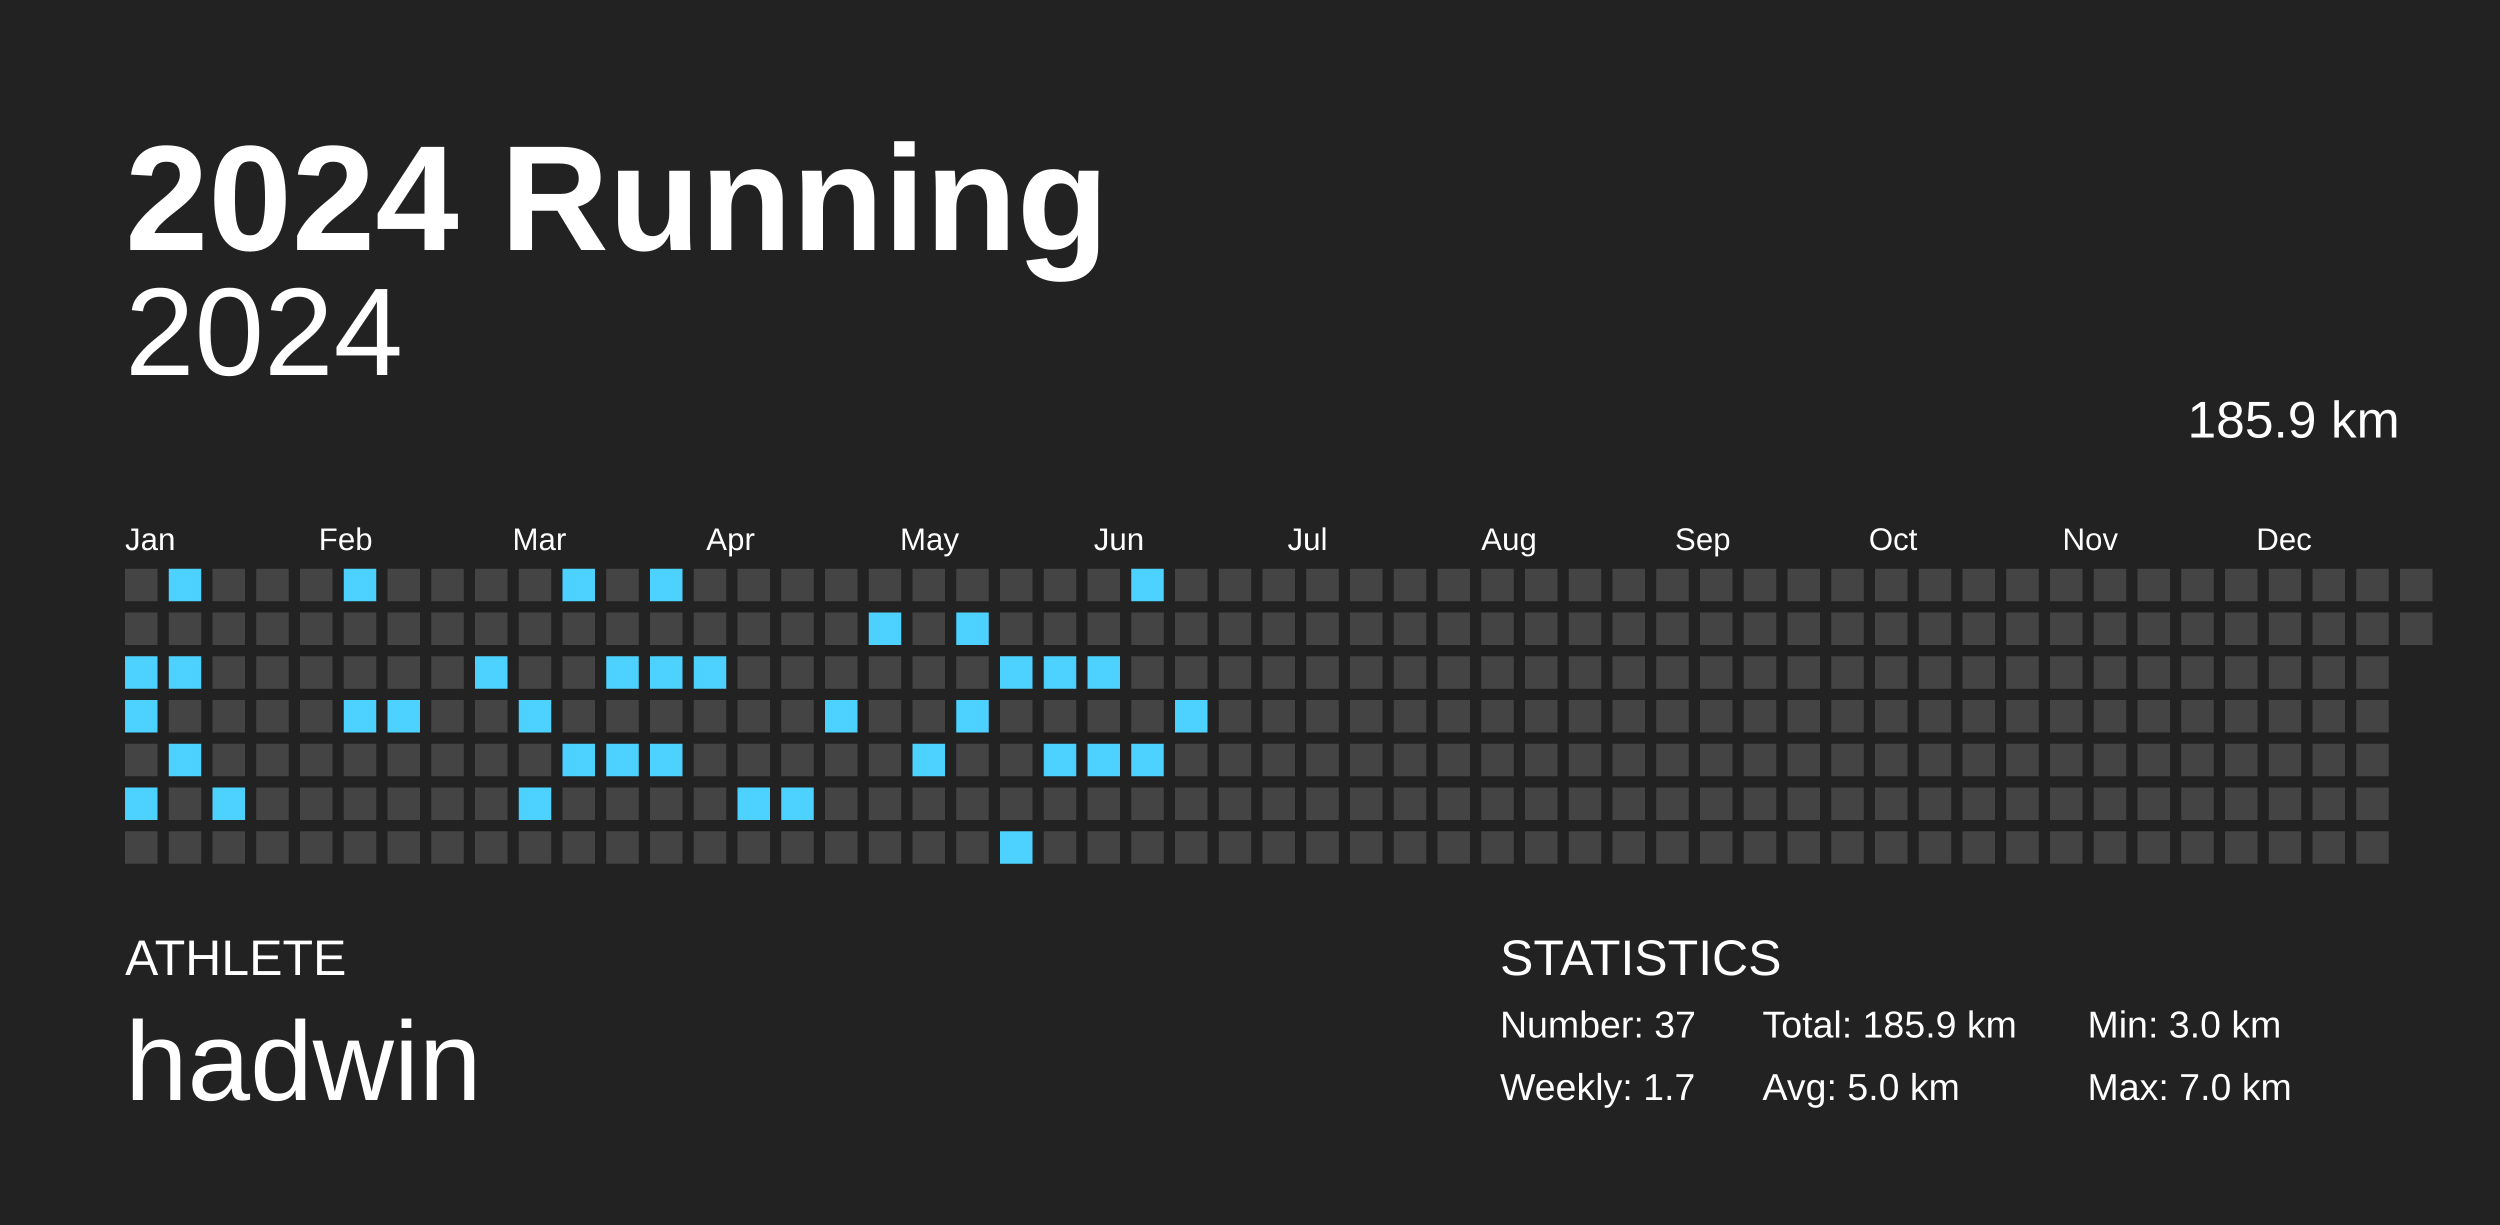
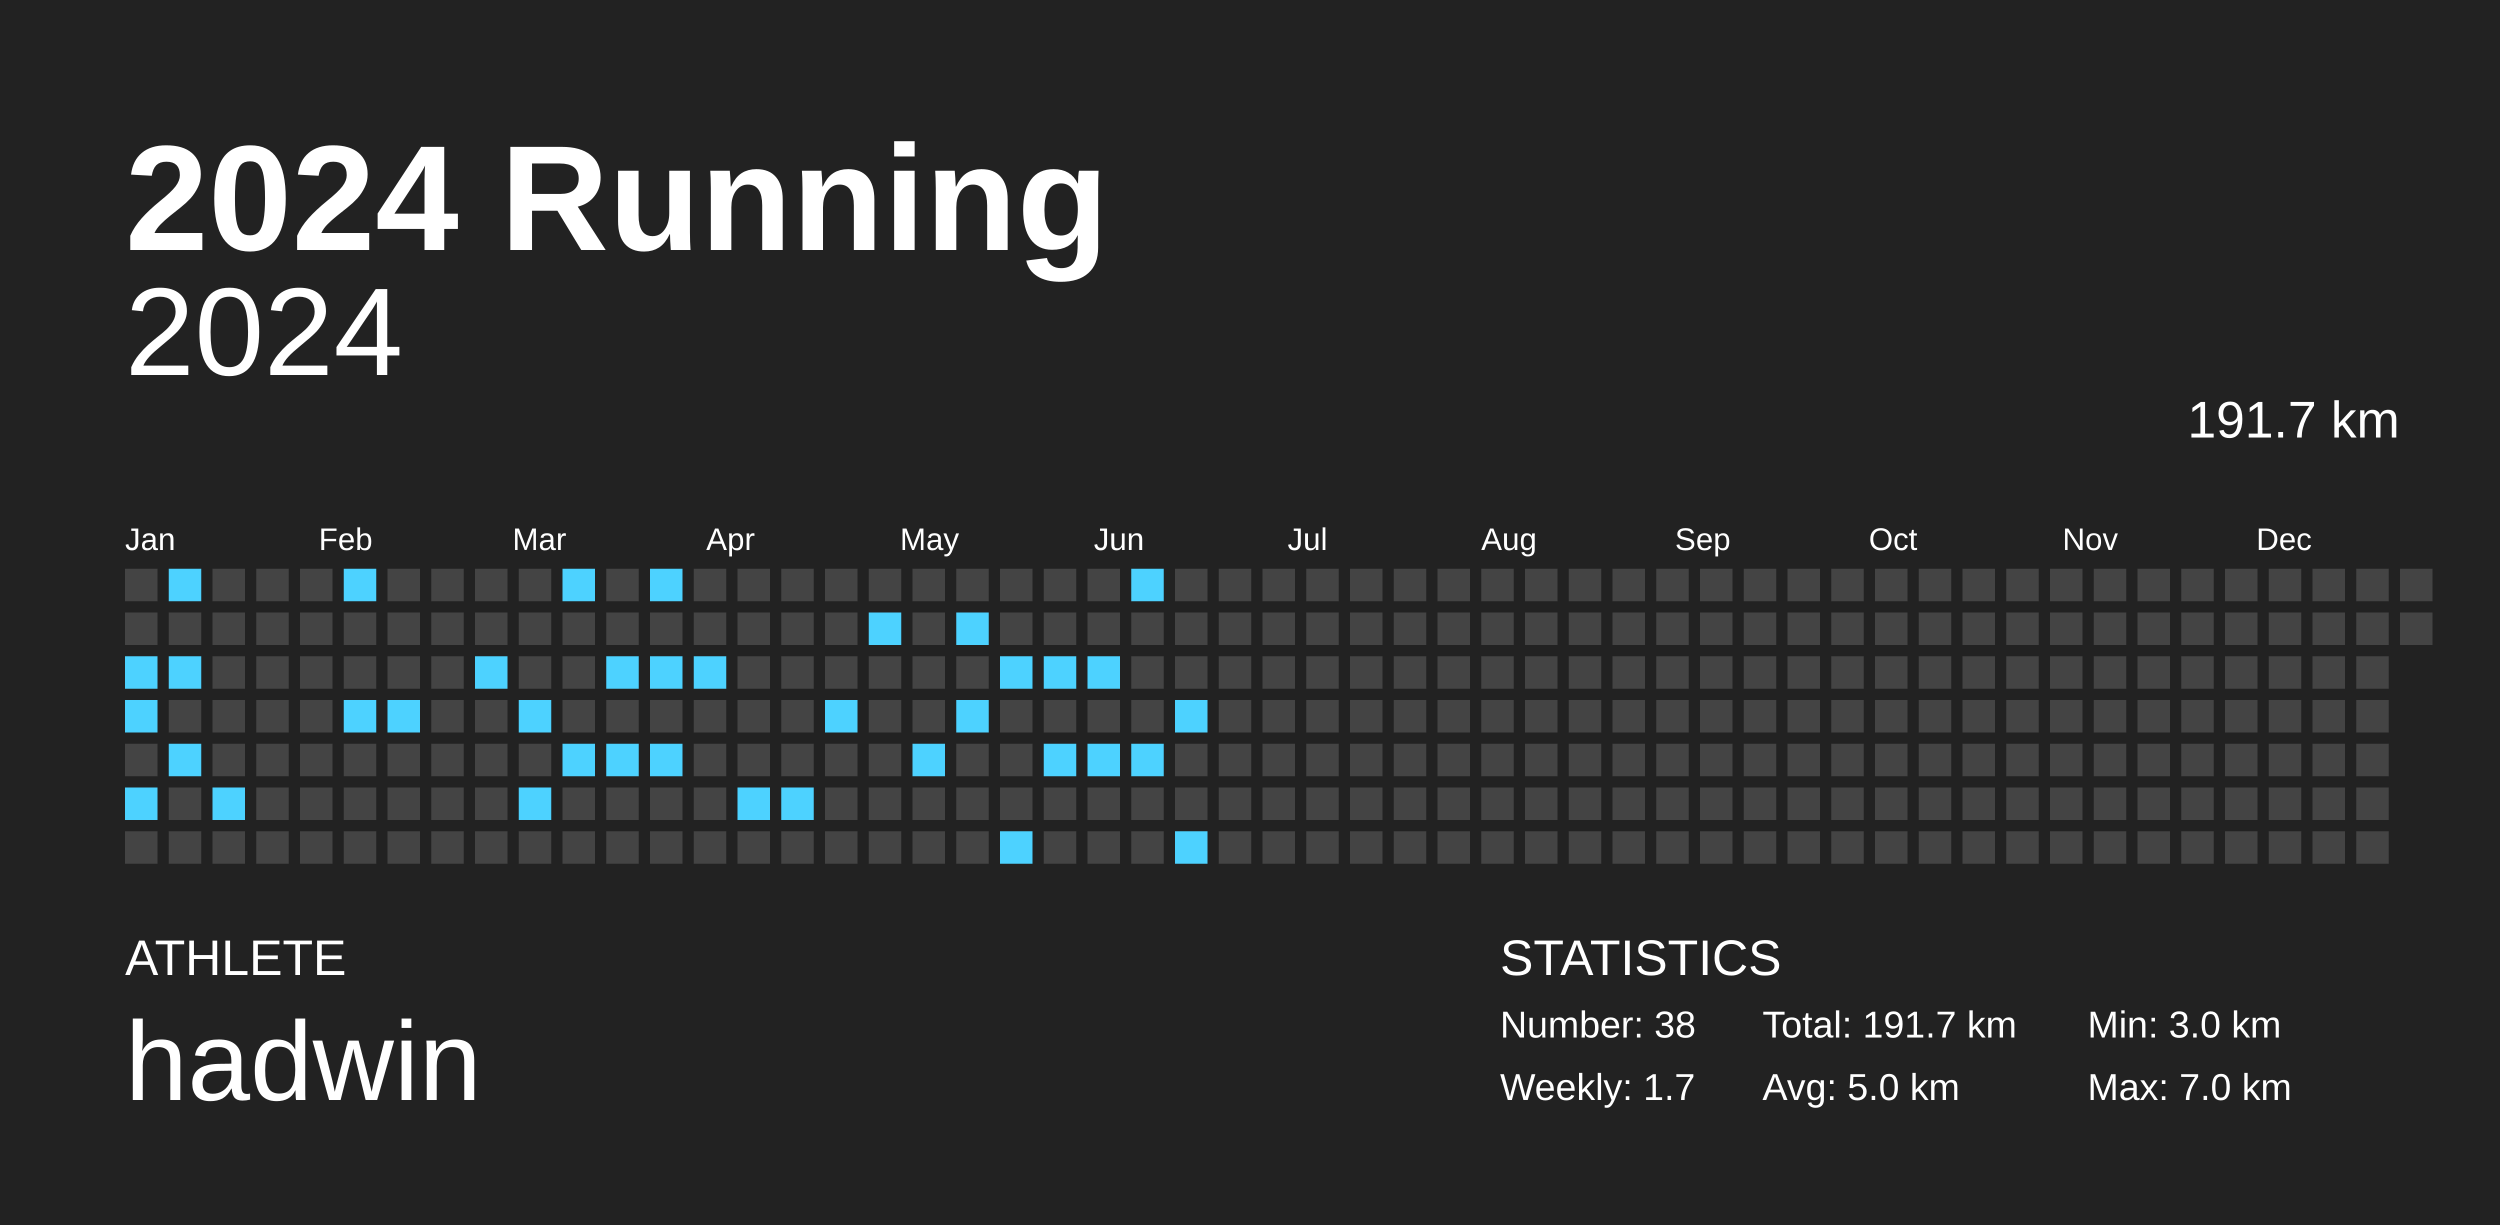
<svg xmlns="http://www.w3.org/2000/svg" baseProfile="full" height="98mm" version="1.1" viewBox="0,0,200,98" width="200mm">
  <defs />
  <rect fill="#222222" height="98" width="200" x="0" y="0" />
  <text fill="#FFFFFF" style="font-size:12px; font-family:Arial; font-weight:bold;" x="10" y="20">2024 Running</text>
  <text fill="#FFFFFF" style="font-size:4px; font-family:Arial" x="10" y="78">ATHLETE</text>
  <text fill="#FFFFFF" style="font-size:9px; font-family:Arial" x="10" y="88">hadwin</text>
  <text fill="#FFFFFF" style="font-size:4px; font-family:Arial" x="120" y="78">STATISTICS</text>
-   <text fill="#FFFFFF" style="font-size:3px; font-family:Arial" x="120" y="83">Number: 37</text>
+   <text fill="#FFFFFF" style="font-size:3px; font-family:Arial" x="120" y="83">Number: 38</text>
  <text fill="#FFFFFF" style="font-size:3px; font-family:Arial" x="120" y="88">Weekly: 1.7</text>
-   <text fill="#FFFFFF" style="font-size:3px; font-family:Arial" x="141" y="83">Total: 185.9 km</text>
+   <text fill="#FFFFFF" style="font-size:3px; font-family:Arial" x="141" y="83">Total: 191.7 km</text>
  <text fill="#FFFFFF" style="font-size:3px; font-family:Arial" x="141" y="88">Avg: 5.0 km</text>
  <text fill="#FFFFFF" style="font-size:3px; font-family:Arial" x="167" y="83">Min: 3.0 km</text>
  <text fill="#FFFFFF" style="font-size:3px; font-family:Arial" x="167" y="88">Max: 7.0 km</text>
  <text alignment-baseline="hanging" fill="#FFFFFF" style="font-size:10.0px; font-family:Arial;" x="10" y="30">2024</text>
-   <text alignment-baseline="hanging" fill="#FFFFFF" style="font-size:4.125px; font-family:Arial;" x="175" y="35">185.9 km</text>
+   <text alignment-baseline="hanging" fill="#FFFFFF" style="font-size:4.125px; font-family:Arial;" x="175" y="35">191.7 km</text>
  <text fill="#FFFFFF" style="font-size:2.5px; font-family:Arial" x="10.0" y="44">Jan</text>
  <text fill="#FFFFFF" style="font-size:2.5px; font-family:Arial" x="25.5" y="44">Feb</text>
  <text fill="#FFFFFF" style="font-size:2.5px; font-family:Arial" x="41.0" y="44">Mar</text>
  <text fill="#FFFFFF" style="font-size:2.5px; font-family:Arial" x="56.5" y="44">Apr</text>
  <text fill="#FFFFFF" style="font-size:2.5px; font-family:Arial" x="72.0" y="44">May</text>
  <text fill="#FFFFFF" style="font-size:2.5px; font-family:Arial" x="87.5" y="44">Jun</text>
  <text fill="#FFFFFF" style="font-size:2.5px; font-family:Arial" x="103.0" y="44">Jul</text>
  <text fill="#FFFFFF" style="font-size:2.5px; font-family:Arial" x="118.5" y="44">Aug</text>
  <text fill="#FFFFFF" style="font-size:2.5px; font-family:Arial" x="134.0" y="44">Sep</text>
  <text fill="#FFFFFF" style="font-size:2.5px; font-family:Arial" x="149.5" y="44">Oct</text>
  <text fill="#FFFFFF" style="font-size:2.5px; font-family:Arial" x="165.0" y="44">Nov</text>
  <text fill="#FFFFFF" style="font-size:2.5px; font-family:Arial" x="180.5" y="44">Dec</text>
  <rect fill="#444444" height="2.6" width="2.6" x="10.0" y="45.5" />
  <rect fill="#444444" height="2.6" width="2.6" x="10.0" y="49.0" />
  <rect fill="#4dd2ff" height="2.6" width="2.6" x="10.0" y="52.5" />
  <rect fill="#4dd2ff" height="2.6" width="2.6" x="10.0" y="56.0" />
  <rect fill="#444444" height="2.6" width="2.6" x="10.0" y="59.5" />
  <rect fill="#4dd2ff" height="2.6" width="2.6" x="10.0" y="63.0" />
  <rect fill="#444444" height="2.6" width="2.6" x="10.0" y="66.5" />
  <rect fill="#4dd2ff" height="2.6" width="2.6" x="13.5" y="45.5" />
  <rect fill="#444444" height="2.6" width="2.6" x="13.5" y="49.0" />
  <rect fill="#4dd2ff" height="2.6" width="2.6" x="13.5" y="52.5" />
  <rect fill="#444444" height="2.6" width="2.6" x="13.5" y="56.0" />
  <rect fill="#4dd2ff" height="2.6" width="2.6" x="13.5" y="59.5" />
  <rect fill="#444444" height="2.6" width="2.6" x="13.5" y="63.0" />
  <rect fill="#444444" height="2.6" width="2.6" x="13.5" y="66.5" />
  <rect fill="#444444" height="2.6" width="2.6" x="17.0" y="45.5" />
  <rect fill="#444444" height="2.6" width="2.6" x="17.0" y="49.0" />
  <rect fill="#444444" height="2.6" width="2.6" x="17.0" y="52.5" />
  <rect fill="#444444" height="2.6" width="2.6" x="17.0" y="56.0" />
  <rect fill="#444444" height="2.6" width="2.6" x="17.0" y="59.5" />
  <rect fill="#4dd2ff" height="2.6" width="2.6" x="17.0" y="63.0" />
  <rect fill="#444444" height="2.6" width="2.6" x="17.0" y="66.5" />
  <rect fill="#444444" height="2.6" width="2.6" x="20.5" y="45.5" />
  <rect fill="#444444" height="2.6" width="2.6" x="20.5" y="49.0" />
  <rect fill="#444444" height="2.6" width="2.6" x="20.5" y="52.5" />
  <rect fill="#444444" height="2.6" width="2.6" x="20.5" y="56.0" />
  <rect fill="#444444" height="2.6" width="2.6" x="20.5" y="59.5" />
  <rect fill="#444444" height="2.6" width="2.6" x="20.5" y="63.0" />
  <rect fill="#444444" height="2.6" width="2.6" x="20.5" y="66.5" />
  <rect fill="#444444" height="2.6" width="2.6" x="24.0" y="45.5" />
  <rect fill="#444444" height="2.6" width="2.6" x="24.0" y="49.0" />
  <rect fill="#444444" height="2.6" width="2.6" x="24.0" y="52.5" />
  <rect fill="#444444" height="2.6" width="2.6" x="24.0" y="56.0" />
  <rect fill="#444444" height="2.6" width="2.6" x="24.0" y="59.5" />
  <rect fill="#444444" height="2.6" width="2.6" x="24.0" y="63.0" />
  <rect fill="#444444" height="2.6" width="2.6" x="24.0" y="66.5" />
  <rect fill="#4dd2ff" height="2.6" width="2.6" x="27.5" y="45.5" />
  <rect fill="#444444" height="2.6" width="2.6" x="27.5" y="49.0" />
  <rect fill="#444444" height="2.6" width="2.6" x="27.5" y="52.5" />
  <rect fill="#4dd2ff" height="2.6" width="2.6" x="27.5" y="56.0" />
  <rect fill="#444444" height="2.6" width="2.6" x="27.5" y="59.5" />
  <rect fill="#444444" height="2.6" width="2.6" x="27.5" y="63.0" />
  <rect fill="#444444" height="2.6" width="2.6" x="27.5" y="66.5" />
  <rect fill="#444444" height="2.6" width="2.6" x="31.0" y="45.5" />
  <rect fill="#444444" height="2.6" width="2.6" x="31.0" y="49.0" />
  <rect fill="#444444" height="2.6" width="2.6" x="31.0" y="52.5" />
  <rect fill="#4dd2ff" height="2.6" width="2.6" x="31.0" y="56.0" />
  <rect fill="#444444" height="2.6" width="2.6" x="31.0" y="59.5" />
  <rect fill="#444444" height="2.6" width="2.6" x="31.0" y="63.0" />
  <rect fill="#444444" height="2.6" width="2.6" x="31.0" y="66.5" />
  <rect fill="#444444" height="2.6" width="2.6" x="34.5" y="45.5" />
  <rect fill="#444444" height="2.6" width="2.6" x="34.5" y="49.0" />
  <rect fill="#444444" height="2.6" width="2.6" x="34.5" y="52.5" />
  <rect fill="#444444" height="2.6" width="2.6" x="34.5" y="56.0" />
  <rect fill="#444444" height="2.6" width="2.6" x="34.5" y="59.5" />
  <rect fill="#444444" height="2.6" width="2.6" x="34.5" y="63.0" />
  <rect fill="#444444" height="2.6" width="2.6" x="34.5" y="66.5" />
  <rect fill="#444444" height="2.6" width="2.6" x="38.0" y="45.5" />
  <rect fill="#444444" height="2.6" width="2.6" x="38.0" y="49.0" />
  <rect fill="#4dd2ff" height="2.6" width="2.6" x="38.0" y="52.5" />
  <rect fill="#444444" height="2.6" width="2.6" x="38.0" y="56.0" />
  <rect fill="#444444" height="2.6" width="2.6" x="38.0" y="59.5" />
  <rect fill="#444444" height="2.6" width="2.6" x="38.0" y="63.0" />
  <rect fill="#444444" height="2.6" width="2.6" x="38.0" y="66.5" />
  <rect fill="#444444" height="2.6" width="2.6" x="41.5" y="45.5" />
  <rect fill="#444444" height="2.6" width="2.6" x="41.5" y="49.0" />
  <rect fill="#444444" height="2.6" width="2.6" x="41.5" y="52.5" />
  <rect fill="#4dd2ff" height="2.6" width="2.6" x="41.5" y="56.0" />
  <rect fill="#444444" height="2.6" width="2.6" x="41.5" y="59.5" />
  <rect fill="#4dd2ff" height="2.6" width="2.6" x="41.5" y="63.0" />
  <rect fill="#444444" height="2.6" width="2.6" x="41.5" y="66.5" />
  <rect fill="#4dd2ff" height="2.6" width="2.6" x="45.0" y="45.5" />
  <rect fill="#444444" height="2.6" width="2.6" x="45.0" y="49.0" />
  <rect fill="#444444" height="2.6" width="2.6" x="45.0" y="52.5" />
  <rect fill="#444444" height="2.6" width="2.6" x="45.0" y="56.0" />
  <rect fill="#4dd2ff" height="2.6" width="2.6" x="45.0" y="59.5" />
  <rect fill="#444444" height="2.6" width="2.6" x="45.0" y="63.0" />
  <rect fill="#444444" height="2.6" width="2.6" x="45.0" y="66.5" />
  <rect fill="#444444" height="2.6" width="2.6" x="48.5" y="45.5" />
  <rect fill="#444444" height="2.6" width="2.6" x="48.5" y="49.0" />
  <rect fill="#4dd2ff" height="2.6" width="2.6" x="48.5" y="52.5" />
  <rect fill="#444444" height="2.6" width="2.6" x="48.5" y="56.0" />
  <rect fill="#4dd2ff" height="2.6" width="2.6" x="48.5" y="59.5" />
  <rect fill="#444444" height="2.6" width="2.6" x="48.5" y="63.0" />
  <rect fill="#444444" height="2.6" width="2.6" x="48.5" y="66.5" />
  <rect fill="#4dd2ff" height="2.6" width="2.6" x="52.0" y="45.5" />
  <rect fill="#444444" height="2.6" width="2.6" x="52.0" y="49.0" />
  <rect fill="#4dd2ff" height="2.6" width="2.6" x="52.0" y="52.5" />
  <rect fill="#444444" height="2.6" width="2.6" x="52.0" y="56.0" />
  <rect fill="#4dd2ff" height="2.6" width="2.6" x="52.0" y="59.5" />
  <rect fill="#444444" height="2.6" width="2.6" x="52.0" y="63.0" />
  <rect fill="#444444" height="2.6" width="2.6" x="52.0" y="66.5" />
  <rect fill="#444444" height="2.6" width="2.6" x="55.5" y="45.5" />
  <rect fill="#444444" height="2.6" width="2.6" x="55.5" y="49.0" />
  <rect fill="#4dd2ff" height="2.6" width="2.6" x="55.5" y="52.5" />
  <rect fill="#444444" height="2.6" width="2.6" x="55.5" y="56.0" />
  <rect fill="#444444" height="2.6" width="2.6" x="55.5" y="59.5" />
  <rect fill="#444444" height="2.6" width="2.6" x="55.5" y="63.0" />
  <rect fill="#444444" height="2.6" width="2.6" x="55.5" y="66.5" />
  <rect fill="#444444" height="2.6" width="2.6" x="59.0" y="45.5" />
  <rect fill="#444444" height="2.6" width="2.6" x="59.0" y="49.0" />
  <rect fill="#444444" height="2.6" width="2.6" x="59.0" y="52.5" />
  <rect fill="#444444" height="2.6" width="2.6" x="59.0" y="56.0" />
  <rect fill="#444444" height="2.6" width="2.6" x="59.0" y="59.5" />
  <rect fill="#4dd2ff" height="2.6" width="2.6" x="59.0" y="63.0" />
  <rect fill="#444444" height="2.6" width="2.6" x="59.0" y="66.5" />
  <rect fill="#444444" height="2.6" width="2.6" x="62.5" y="45.5" />
  <rect fill="#444444" height="2.6" width="2.6" x="62.5" y="49.0" />
  <rect fill="#444444" height="2.6" width="2.6" x="62.5" y="52.5" />
  <rect fill="#444444" height="2.6" width="2.6" x="62.5" y="56.0" />
  <rect fill="#444444" height="2.6" width="2.6" x="62.5" y="59.5" />
  <rect fill="#4dd2ff" height="2.6" width="2.6" x="62.5" y="63.0" />
  <rect fill="#444444" height="2.6" width="2.6" x="62.5" y="66.5" />
  <rect fill="#444444" height="2.6" width="2.6" x="66.0" y="45.5" />
  <rect fill="#444444" height="2.6" width="2.6" x="66.0" y="49.0" />
  <rect fill="#444444" height="2.6" width="2.6" x="66.0" y="52.5" />
  <rect fill="#4dd2ff" height="2.6" width="2.6" x="66.0" y="56.0" />
  <rect fill="#444444" height="2.6" width="2.6" x="66.0" y="59.5" />
  <rect fill="#444444" height="2.6" width="2.6" x="66.0" y="63.0" />
  <rect fill="#444444" height="2.6" width="2.6" x="66.0" y="66.5" />
  <rect fill="#444444" height="2.6" width="2.6" x="69.5" y="45.5" />
  <rect fill="#4dd2ff" height="2.6" width="2.6" x="69.5" y="49.0" />
  <rect fill="#444444" height="2.6" width="2.6" x="69.5" y="52.5" />
  <rect fill="#444444" height="2.6" width="2.6" x="69.5" y="56.0" />
  <rect fill="#444444" height="2.6" width="2.6" x="69.5" y="59.5" />
  <rect fill="#444444" height="2.6" width="2.6" x="69.5" y="63.0" />
  <rect fill="#444444" height="2.6" width="2.6" x="69.5" y="66.5" />
  <rect fill="#444444" height="2.6" width="2.6" x="73.0" y="45.5" />
  <rect fill="#444444" height="2.6" width="2.6" x="73.0" y="49.0" />
  <rect fill="#444444" height="2.6" width="2.6" x="73.0" y="52.5" />
  <rect fill="#444444" height="2.6" width="2.6" x="73.0" y="56.0" />
  <rect fill="#4dd2ff" height="2.6" width="2.6" x="73.0" y="59.5" />
  <rect fill="#444444" height="2.6" width="2.6" x="73.0" y="63.0" />
  <rect fill="#444444" height="2.6" width="2.6" x="73.0" y="66.5" />
  <rect fill="#444444" height="2.6" width="2.6" x="76.5" y="45.5" />
  <rect fill="#4dd2ff" height="2.6" width="2.6" x="76.5" y="49.0" />
  <rect fill="#444444" height="2.6" width="2.6" x="76.5" y="52.5" />
  <rect fill="#4dd2ff" height="2.6" width="2.6" x="76.5" y="56.0" />
  <rect fill="#444444" height="2.6" width="2.6" x="76.5" y="59.5" />
  <rect fill="#444444" height="2.6" width="2.6" x="76.5" y="63.0" />
  <rect fill="#444444" height="2.6" width="2.6" x="76.5" y="66.5" />
  <rect fill="#444444" height="2.6" width="2.6" x="80.0" y="45.5" />
  <rect fill="#444444" height="2.6" width="2.6" x="80.0" y="49.0" />
  <rect fill="#4dd2ff" height="2.6" width="2.6" x="80.0" y="52.5" />
  <rect fill="#444444" height="2.6" width="2.6" x="80.0" y="56.0" />
  <rect fill="#444444" height="2.6" width="2.6" x="80.0" y="59.5" />
  <rect fill="#444444" height="2.6" width="2.6" x="80.0" y="63.0" />
  <rect fill="#4dd2ff" height="2.6" width="2.6" x="80.0" y="66.5" />
  <rect fill="#444444" height="2.6" width="2.6" x="83.5" y="45.5" />
  <rect fill="#444444" height="2.6" width="2.6" x="83.5" y="49.0" />
  <rect fill="#4dd2ff" height="2.6" width="2.6" x="83.5" y="52.5" />
  <rect fill="#444444" height="2.6" width="2.6" x="83.5" y="56.0" />
  <rect fill="#4dd2ff" height="2.6" width="2.6" x="83.5" y="59.5" />
  <rect fill="#444444" height="2.6" width="2.6" x="83.5" y="63.0" />
  <rect fill="#444444" height="2.6" width="2.6" x="83.5" y="66.5" />
  <rect fill="#444444" height="2.6" width="2.6" x="87.0" y="45.5" />
  <rect fill="#444444" height="2.6" width="2.6" x="87.0" y="49.0" />
  <rect fill="#4dd2ff" height="2.6" width="2.6" x="87.0" y="52.5" />
  <rect fill="#444444" height="2.6" width="2.6" x="87.0" y="56.0" />
  <rect fill="#4dd2ff" height="2.6" width="2.6" x="87.0" y="59.5" />
  <rect fill="#444444" height="2.6" width="2.6" x="87.0" y="63.0" />
  <rect fill="#444444" height="2.6" width="2.6" x="87.0" y="66.5" />
  <rect fill="#4dd2ff" height="2.6" width="2.6" x="90.5" y="45.5" />
  <rect fill="#444444" height="2.6" width="2.6" x="90.5" y="49.0" />
  <rect fill="#444444" height="2.6" width="2.6" x="90.5" y="52.5" />
  <rect fill="#444444" height="2.6" width="2.6" x="90.5" y="56.0" />
  <rect fill="#4dd2ff" height="2.6" width="2.6" x="90.5" y="59.5" />
  <rect fill="#444444" height="2.6" width="2.6" x="90.5" y="63.0" />
  <rect fill="#444444" height="2.6" width="2.6" x="90.5" y="66.5" />
  <rect fill="#444444" height="2.6" width="2.6" x="94.0" y="45.5" />
  <rect fill="#444444" height="2.6" width="2.6" x="94.0" y="49.0" />
  <rect fill="#444444" height="2.6" width="2.6" x="94.0" y="52.5" />
  <rect fill="#4dd2ff" height="2.6" width="2.6" x="94.0" y="56.0" />
  <rect fill="#444444" height="2.6" width="2.6" x="94.0" y="59.5" />
  <rect fill="#444444" height="2.6" width="2.6" x="94.0" y="63.0" />
-   <rect fill="#444444" height="2.6" width="2.6" x="94.0" y="66.5" />
+   <rect fill="#4dd2ff" height="2.6" width="2.6" x="94.0" y="66.5" />
  <rect fill="#444444" height="2.6" width="2.6" x="97.5" y="45.5" />
  <rect fill="#444444" height="2.6" width="2.6" x="97.5" y="49.0" />
  <rect fill="#444444" height="2.6" width="2.6" x="97.5" y="52.5" />
  <rect fill="#444444" height="2.6" width="2.6" x="97.5" y="56.0" />
  <rect fill="#444444" height="2.6" width="2.6" x="97.5" y="59.5" />
  <rect fill="#444444" height="2.6" width="2.6" x="97.5" y="63.0" />
  <rect fill="#444444" height="2.6" width="2.6" x="97.5" y="66.5" />
  <rect fill="#444444" height="2.6" width="2.6" x="101.0" y="45.5" />
  <rect fill="#444444" height="2.6" width="2.6" x="101.0" y="49.0" />
  <rect fill="#444444" height="2.6" width="2.6" x="101.0" y="52.5" />
  <rect fill="#444444" height="2.6" width="2.6" x="101.0" y="56.0" />
  <rect fill="#444444" height="2.6" width="2.6" x="101.0" y="59.5" />
  <rect fill="#444444" height="2.6" width="2.6" x="101.0" y="63.0" />
  <rect fill="#444444" height="2.6" width="2.6" x="101.0" y="66.5" />
  <rect fill="#444444" height="2.6" width="2.6" x="104.5" y="45.5" />
  <rect fill="#444444" height="2.6" width="2.6" x="104.5" y="49.0" />
  <rect fill="#444444" height="2.6" width="2.6" x="104.5" y="52.5" />
  <rect fill="#444444" height="2.6" width="2.6" x="104.5" y="56.0" />
  <rect fill="#444444" height="2.6" width="2.6" x="104.5" y="59.5" />
  <rect fill="#444444" height="2.6" width="2.6" x="104.5" y="63.0" />
  <rect fill="#444444" height="2.6" width="2.6" x="104.5" y="66.5" />
  <rect fill="#444444" height="2.6" width="2.6" x="108.0" y="45.5" />
  <rect fill="#444444" height="2.6" width="2.6" x="108.0" y="49.0" />
  <rect fill="#444444" height="2.6" width="2.6" x="108.0" y="52.5" />
  <rect fill="#444444" height="2.6" width="2.6" x="108.0" y="56.0" />
  <rect fill="#444444" height="2.6" width="2.6" x="108.0" y="59.5" />
  <rect fill="#444444" height="2.6" width="2.6" x="108.0" y="63.0" />
  <rect fill="#444444" height="2.6" width="2.6" x="108.0" y="66.5" />
  <rect fill="#444444" height="2.6" width="2.6" x="111.5" y="45.5" />
  <rect fill="#444444" height="2.6" width="2.6" x="111.5" y="49.0" />
  <rect fill="#444444" height="2.6" width="2.6" x="111.5" y="52.5" />
  <rect fill="#444444" height="2.6" width="2.6" x="111.5" y="56.0" />
  <rect fill="#444444" height="2.6" width="2.6" x="111.5" y="59.5" />
  <rect fill="#444444" height="2.6" width="2.6" x="111.5" y="63.0" />
  <rect fill="#444444" height="2.6" width="2.6" x="111.5" y="66.5" />
  <rect fill="#444444" height="2.6" width="2.6" x="115.0" y="45.5" />
  <rect fill="#444444" height="2.6" width="2.6" x="115.0" y="49.0" />
  <rect fill="#444444" height="2.6" width="2.6" x="115.0" y="52.5" />
  <rect fill="#444444" height="2.6" width="2.6" x="115.0" y="56.0" />
  <rect fill="#444444" height="2.6" width="2.6" x="115.0" y="59.5" />
  <rect fill="#444444" height="2.6" width="2.6" x="115.0" y="63.0" />
  <rect fill="#444444" height="2.6" width="2.6" x="115.0" y="66.5" />
  <rect fill="#444444" height="2.6" width="2.6" x="118.5" y="45.5" />
  <rect fill="#444444" height="2.6" width="2.6" x="118.5" y="49.0" />
  <rect fill="#444444" height="2.6" width="2.6" x="118.5" y="52.5" />
  <rect fill="#444444" height="2.6" width="2.6" x="118.5" y="56.0" />
  <rect fill="#444444" height="2.6" width="2.6" x="118.5" y="59.5" />
  <rect fill="#444444" height="2.6" width="2.6" x="118.5" y="63.0" />
  <rect fill="#444444" height="2.6" width="2.6" x="118.5" y="66.5" />
  <rect fill="#444444" height="2.6" width="2.6" x="122.0" y="45.5" />
  <rect fill="#444444" height="2.6" width="2.6" x="122.0" y="49.0" />
  <rect fill="#444444" height="2.6" width="2.6" x="122.0" y="52.5" />
  <rect fill="#444444" height="2.6" width="2.6" x="122.0" y="56.0" />
  <rect fill="#444444" height="2.6" width="2.6" x="122.0" y="59.5" />
  <rect fill="#444444" height="2.6" width="2.6" x="122.0" y="63.0" />
  <rect fill="#444444" height="2.6" width="2.6" x="122.0" y="66.5" />
  <rect fill="#444444" height="2.6" width="2.6" x="125.5" y="45.5" />
  <rect fill="#444444" height="2.6" width="2.6" x="125.5" y="49.0" />
  <rect fill="#444444" height="2.6" width="2.6" x="125.5" y="52.5" />
  <rect fill="#444444" height="2.6" width="2.6" x="125.5" y="56.0" />
  <rect fill="#444444" height="2.6" width="2.6" x="125.5" y="59.5" />
  <rect fill="#444444" height="2.6" width="2.6" x="125.5" y="63.0" />
  <rect fill="#444444" height="2.6" width="2.6" x="125.5" y="66.5" />
  <rect fill="#444444" height="2.6" width="2.6" x="129.0" y="45.5" />
  <rect fill="#444444" height="2.6" width="2.6" x="129.0" y="49.0" />
  <rect fill="#444444" height="2.6" width="2.6" x="129.0" y="52.5" />
  <rect fill="#444444" height="2.6" width="2.6" x="129.0" y="56.0" />
  <rect fill="#444444" height="2.6" width="2.6" x="129.0" y="59.5" />
  <rect fill="#444444" height="2.6" width="2.6" x="129.0" y="63.0" />
  <rect fill="#444444" height="2.6" width="2.6" x="129.0" y="66.5" />
  <rect fill="#444444" height="2.6" width="2.6" x="132.5" y="45.5" />
  <rect fill="#444444" height="2.6" width="2.6" x="132.5" y="49.0" />
  <rect fill="#444444" height="2.6" width="2.6" x="132.5" y="52.5" />
  <rect fill="#444444" height="2.6" width="2.6" x="132.5" y="56.0" />
  <rect fill="#444444" height="2.6" width="2.6" x="132.5" y="59.5" />
  <rect fill="#444444" height="2.6" width="2.6" x="132.5" y="63.0" />
  <rect fill="#444444" height="2.6" width="2.6" x="132.5" y="66.5" />
  <rect fill="#444444" height="2.6" width="2.6" x="136.0" y="45.5" />
  <rect fill="#444444" height="2.6" width="2.6" x="136.0" y="49.0" />
  <rect fill="#444444" height="2.6" width="2.6" x="136.0" y="52.5" />
  <rect fill="#444444" height="2.6" width="2.6" x="136.0" y="56.0" />
  <rect fill="#444444" height="2.6" width="2.6" x="136.0" y="59.5" />
  <rect fill="#444444" height="2.6" width="2.6" x="136.0" y="63.0" />
  <rect fill="#444444" height="2.6" width="2.6" x="136.0" y="66.5" />
  <rect fill="#444444" height="2.6" width="2.6" x="139.5" y="45.5" />
  <rect fill="#444444" height="2.6" width="2.6" x="139.5" y="49.0" />
  <rect fill="#444444" height="2.6" width="2.6" x="139.5" y="52.5" />
  <rect fill="#444444" height="2.6" width="2.6" x="139.5" y="56.0" />
  <rect fill="#444444" height="2.6" width="2.6" x="139.5" y="59.5" />
  <rect fill="#444444" height="2.6" width="2.6" x="139.5" y="63.0" />
  <rect fill="#444444" height="2.6" width="2.6" x="139.5" y="66.5" />
  <rect fill="#444444" height="2.6" width="2.6" x="143.0" y="45.5" />
  <rect fill="#444444" height="2.6" width="2.6" x="143.0" y="49.0" />
  <rect fill="#444444" height="2.6" width="2.6" x="143.0" y="52.5" />
  <rect fill="#444444" height="2.6" width="2.6" x="143.0" y="56.0" />
  <rect fill="#444444" height="2.6" width="2.6" x="143.0" y="59.5" />
  <rect fill="#444444" height="2.6" width="2.6" x="143.0" y="63.0" />
  <rect fill="#444444" height="2.6" width="2.6" x="143.0" y="66.5" />
  <rect fill="#444444" height="2.6" width="2.6" x="146.5" y="45.5" />
  <rect fill="#444444" height="2.6" width="2.6" x="146.5" y="49.0" />
  <rect fill="#444444" height="2.6" width="2.6" x="146.5" y="52.5" />
  <rect fill="#444444" height="2.6" width="2.6" x="146.5" y="56.0" />
  <rect fill="#444444" height="2.6" width="2.6" x="146.5" y="59.5" />
  <rect fill="#444444" height="2.6" width="2.6" x="146.5" y="63.0" />
  <rect fill="#444444" height="2.6" width="2.6" x="146.5" y="66.5" />
  <rect fill="#444444" height="2.6" width="2.6" x="150.0" y="45.5" />
  <rect fill="#444444" height="2.6" width="2.6" x="150.0" y="49.0" />
  <rect fill="#444444" height="2.6" width="2.6" x="150.0" y="52.5" />
  <rect fill="#444444" height="2.6" width="2.6" x="150.0" y="56.0" />
  <rect fill="#444444" height="2.6" width="2.6" x="150.0" y="59.5" />
  <rect fill="#444444" height="2.6" width="2.6" x="150.0" y="63.0" />
  <rect fill="#444444" height="2.6" width="2.6" x="150.0" y="66.5" />
  <rect fill="#444444" height="2.6" width="2.6" x="153.5" y="45.5" />
  <rect fill="#444444" height="2.6" width="2.6" x="153.5" y="49.0" />
  <rect fill="#444444" height="2.6" width="2.6" x="153.5" y="52.5" />
  <rect fill="#444444" height="2.6" width="2.6" x="153.5" y="56.0" />
  <rect fill="#444444" height="2.6" width="2.6" x="153.5" y="59.5" />
  <rect fill="#444444" height="2.6" width="2.6" x="153.5" y="63.0" />
  <rect fill="#444444" height="2.6" width="2.6" x="153.5" y="66.5" />
  <rect fill="#444444" height="2.6" width="2.6" x="157.0" y="45.5" />
  <rect fill="#444444" height="2.6" width="2.6" x="157.0" y="49.0" />
  <rect fill="#444444" height="2.6" width="2.6" x="157.0" y="52.5" />
  <rect fill="#444444" height="2.6" width="2.6" x="157.0" y="56.0" />
  <rect fill="#444444" height="2.6" width="2.6" x="157.0" y="59.5" />
  <rect fill="#444444" height="2.6" width="2.6" x="157.0" y="63.0" />
  <rect fill="#444444" height="2.6" width="2.6" x="157.0" y="66.5" />
  <rect fill="#444444" height="2.6" width="2.6" x="160.5" y="45.5" />
  <rect fill="#444444" height="2.6" width="2.6" x="160.5" y="49.0" />
  <rect fill="#444444" height="2.6" width="2.6" x="160.5" y="52.5" />
  <rect fill="#444444" height="2.6" width="2.6" x="160.5" y="56.0" />
  <rect fill="#444444" height="2.6" width="2.6" x="160.5" y="59.5" />
  <rect fill="#444444" height="2.6" width="2.6" x="160.5" y="63.0" />
  <rect fill="#444444" height="2.6" width="2.6" x="160.5" y="66.5" />
  <rect fill="#444444" height="2.6" width="2.6" x="164.0" y="45.5" />
  <rect fill="#444444" height="2.6" width="2.6" x="164.0" y="49.0" />
  <rect fill="#444444" height="2.6" width="2.6" x="164.0" y="52.5" />
  <rect fill="#444444" height="2.6" width="2.6" x="164.0" y="56.0" />
  <rect fill="#444444" height="2.6" width="2.6" x="164.0" y="59.5" />
  <rect fill="#444444" height="2.6" width="2.6" x="164.0" y="63.0" />
  <rect fill="#444444" height="2.6" width="2.6" x="164.0" y="66.5" />
  <rect fill="#444444" height="2.6" width="2.6" x="167.5" y="45.5" />
  <rect fill="#444444" height="2.6" width="2.6" x="167.5" y="49.0" />
  <rect fill="#444444" height="2.6" width="2.6" x="167.5" y="52.5" />
  <rect fill="#444444" height="2.6" width="2.6" x="167.5" y="56.0" />
  <rect fill="#444444" height="2.6" width="2.6" x="167.5" y="59.5" />
  <rect fill="#444444" height="2.6" width="2.6" x="167.5" y="63.0" />
  <rect fill="#444444" height="2.6" width="2.6" x="167.5" y="66.5" />
  <rect fill="#444444" height="2.6" width="2.6" x="171.0" y="45.5" />
  <rect fill="#444444" height="2.6" width="2.6" x="171.0" y="49.0" />
  <rect fill="#444444" height="2.6" width="2.6" x="171.0" y="52.5" />
  <rect fill="#444444" height="2.6" width="2.6" x="171.0" y="56.0" />
  <rect fill="#444444" height="2.6" width="2.6" x="171.0" y="59.5" />
  <rect fill="#444444" height="2.6" width="2.6" x="171.0" y="63.0" />
  <rect fill="#444444" height="2.6" width="2.6" x="171.0" y="66.5" />
  <rect fill="#444444" height="2.6" width="2.6" x="174.5" y="45.5" />
  <rect fill="#444444" height="2.6" width="2.6" x="174.5" y="49.0" />
  <rect fill="#444444" height="2.6" width="2.6" x="174.5" y="52.5" />
  <rect fill="#444444" height="2.6" width="2.6" x="174.5" y="56.0" />
  <rect fill="#444444" height="2.6" width="2.6" x="174.5" y="59.5" />
  <rect fill="#444444" height="2.6" width="2.6" x="174.5" y="63.0" />
  <rect fill="#444444" height="2.6" width="2.6" x="174.5" y="66.5" />
  <rect fill="#444444" height="2.6" width="2.6" x="178.0" y="45.5" />
  <rect fill="#444444" height="2.6" width="2.6" x="178.0" y="49.0" />
  <rect fill="#444444" height="2.6" width="2.6" x="178.0" y="52.5" />
  <rect fill="#444444" height="2.6" width="2.6" x="178.0" y="56.0" />
  <rect fill="#444444" height="2.6" width="2.6" x="178.0" y="59.5" />
  <rect fill="#444444" height="2.6" width="2.6" x="178.0" y="63.0" />
  <rect fill="#444444" height="2.6" width="2.6" x="178.0" y="66.5" />
  <rect fill="#444444" height="2.6" width="2.6" x="181.5" y="45.5" />
  <rect fill="#444444" height="2.6" width="2.6" x="181.5" y="49.0" />
  <rect fill="#444444" height="2.6" width="2.6" x="181.5" y="52.5" />
  <rect fill="#444444" height="2.6" width="2.6" x="181.5" y="56.0" />
  <rect fill="#444444" height="2.6" width="2.6" x="181.5" y="59.5" />
  <rect fill="#444444" height="2.6" width="2.6" x="181.5" y="63.0" />
  <rect fill="#444444" height="2.6" width="2.6" x="181.5" y="66.5" />
  <rect fill="#444444" height="2.6" width="2.6" x="185.0" y="45.5" />
  <rect fill="#444444" height="2.6" width="2.6" x="185.0" y="49.0" />
  <rect fill="#444444" height="2.6" width="2.6" x="185.0" y="52.5" />
  <rect fill="#444444" height="2.6" width="2.6" x="185.0" y="56.0" />
  <rect fill="#444444" height="2.6" width="2.6" x="185.0" y="59.5" />
  <rect fill="#444444" height="2.6" width="2.6" x="185.0" y="63.0" />
  <rect fill="#444444" height="2.6" width="2.6" x="185.0" y="66.5" />
  <rect fill="#444444" height="2.6" width="2.6" x="188.5" y="45.5" />
  <rect fill="#444444" height="2.6" width="2.6" x="188.5" y="49.0" />
  <rect fill="#444444" height="2.6" width="2.6" x="188.5" y="52.5" />
  <rect fill="#444444" height="2.6" width="2.6" x="188.5" y="56.0" />
  <rect fill="#444444" height="2.6" width="2.6" x="188.5" y="59.5" />
  <rect fill="#444444" height="2.6" width="2.6" x="188.5" y="63.0" />
  <rect fill="#444444" height="2.6" width="2.6" x="188.5" y="66.5" />
  <rect fill="#444444" height="2.6" width="2.6" x="192.0" y="45.5" />
  <rect fill="#444444" height="2.6" width="2.6" x="192.0" y="49.0" />
</svg>
